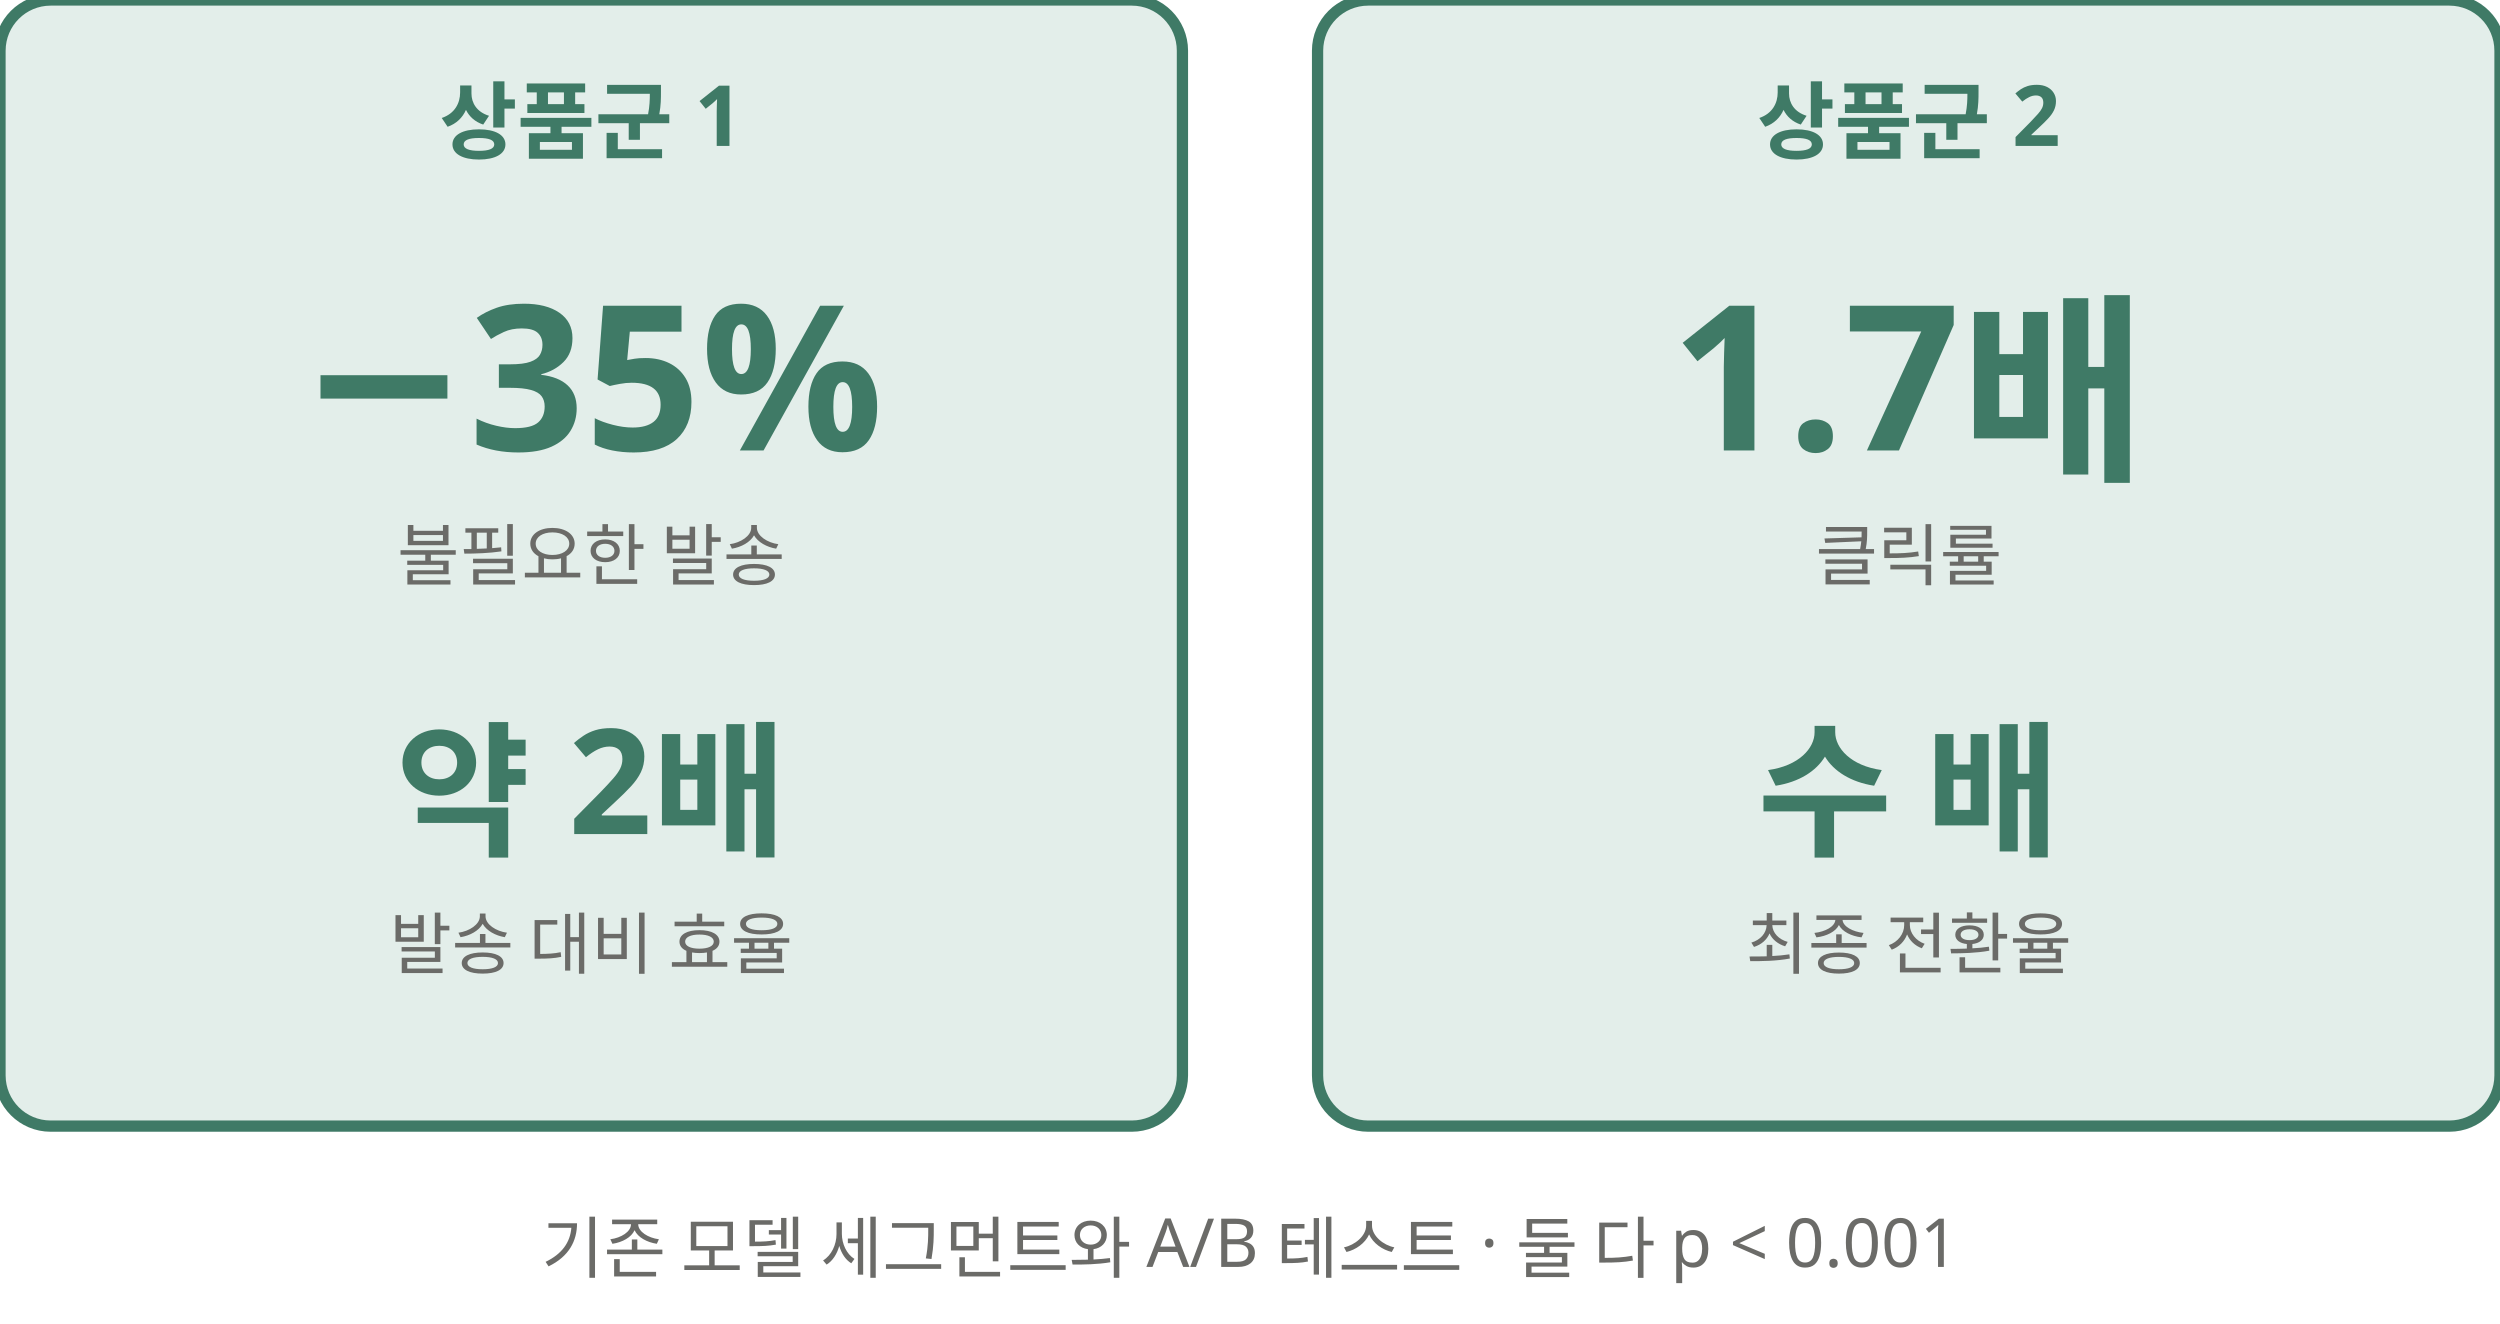
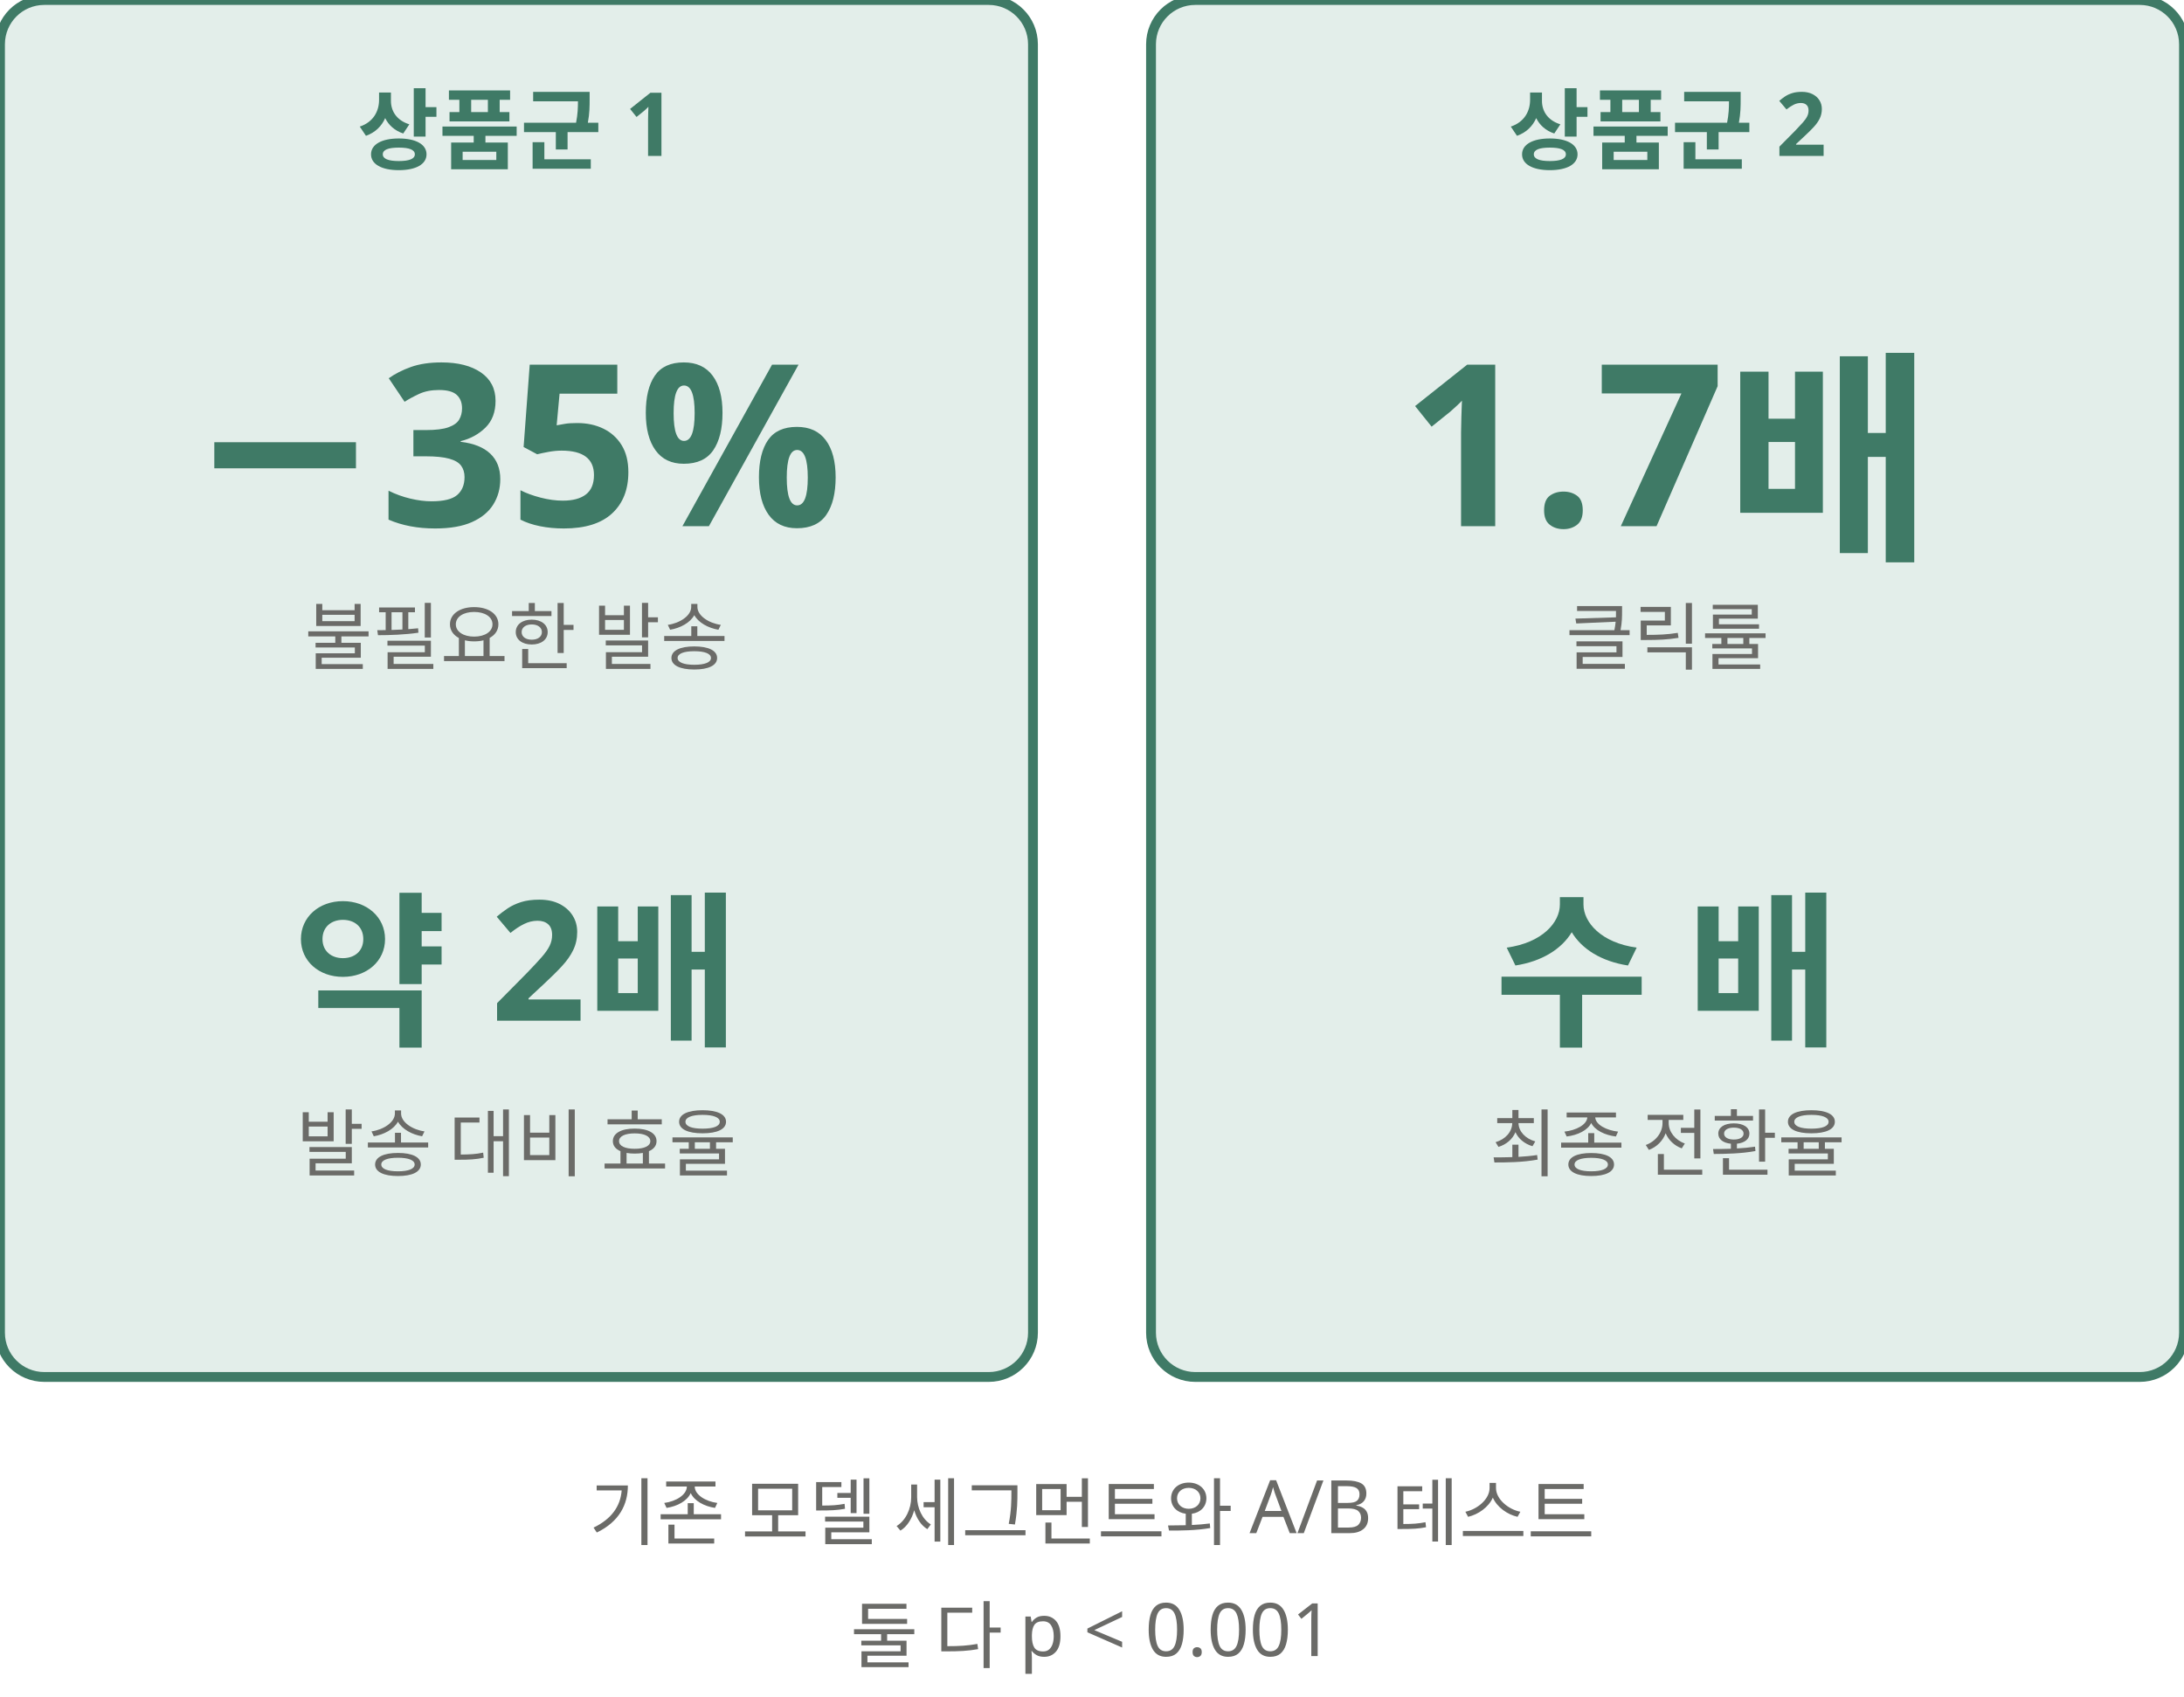
- <svg xmlns="http://www.w3.org/2000/svg" viewBox="0 0 888 470" width="888" height="470">
+ <svg xmlns="http://www.w3.org/2000/svg" viewBox="0 0 888 690" width="888" height="690">
  <defs>
    <marker id="a" viewBox="0 0 10 10" refX="9" refY="5" markerWidth="5" markerHeight="5" orient="auto">
      <path d="M0 0L10 5L0 10z" fill="#3F7A66" />
    </marker>
  </defs>
-   <rect x="0" y="0" width="420" height="400" rx="18" fill="#E3EEEA" stroke="#3F7A66" stroke-width="4" />
-   <text x="210" y="54" font-size="30" fill="#3F7A66" text-anchor="middle" font-weight="bold" font-family="NanumGothic, Nanum Gothic, sans-serif" xml:space="preserve">상품군 1</text>
-   <text x="210" y="160" font-size="72" fill="#3F7A66" text-anchor="middle" font-weight="bold" font-family="NanumGothic, Nanum Gothic, sans-serif" xml:space="preserve">−35%</text>
-   <text x="210" y="206" font-size="24" fill="#6B6B68" text-anchor="middle" font-weight="normal" font-family="NanumGothic, Nanum Gothic, sans-serif" xml:space="preserve">불필요한 발송</text>
-   <text x="210" y="300" font-size="52" fill="#3F7A66" text-anchor="middle" font-weight="bold" font-family="NanumGothic, Nanum Gothic, sans-serif" xml:space="preserve">약 2배</text>
-   <text x="210" y="344" font-size="24" fill="#6B6B68" text-anchor="middle" font-weight="normal" font-family="NanumGothic, Nanum Gothic, sans-serif" xml:space="preserve">발송 대비 효율</text>
-   <rect x="468" y="0" width="420" height="400" rx="18" fill="#E3EEEA" stroke="#3F7A66" stroke-width="4" />
-   <text x="678" y="54" font-size="30" fill="#3F7A66" text-anchor="middle" font-weight="bold" font-family="NanumGothic, Nanum Gothic, sans-serif" xml:space="preserve">상품군 2</text>
-   <text x="678" y="160" font-size="72" fill="#3F7A66" text-anchor="middle" font-weight="bold" font-family="NanumGothic, Nanum Gothic, sans-serif" xml:space="preserve">1.7배</text>
-   <text x="678" y="206" font-size="24" fill="#6B6B68" text-anchor="middle" font-weight="normal" font-family="NanumGothic, Nanum Gothic, sans-serif" xml:space="preserve">클릭률</text>
-   <text x="678" y="300" font-size="52" fill="#3F7A66" text-anchor="middle" font-weight="bold" font-family="NanumGothic, Nanum Gothic, sans-serif" xml:space="preserve">수 배</text>
-   <text x="678" y="344" font-size="24" fill="#6B6B68" text-anchor="middle" font-weight="normal" font-family="NanumGothic, Nanum Gothic, sans-serif" xml:space="preserve">최종 전환율</text>
-   <text x="444" y="452" font-size="24" fill="#6B6B68" text-anchor="middle" font-weight="normal" font-family="NanumGothic, Nanum Gothic, sans-serif" xml:space="preserve">기존 모델 세그먼트와 A/B 테스트 · 둘 다 p &lt; 0.001</text>
+   <rect x="0" y="0" width="420" height="560" rx="18" fill="#E3EEEA" stroke="#3F7A66" stroke-width="4" />
+   <text x="210" y="66" font-size="36" fill="#3F7A66" text-anchor="middle" font-weight="bold" font-family="NanumGothic, Nanum Gothic, sans-serif" xml:space="preserve">상품군 1</text>
+   <text x="210" y="214" font-size="92" fill="#3F7A66" text-anchor="middle" font-weight="bold" font-family="NanumGothic, Nanum Gothic, sans-serif" xml:space="preserve">−35%</text>
+   <text x="210" y="270" font-size="30" fill="#6B6B68" text-anchor="middle" font-weight="normal" font-family="NanumGothic, Nanum Gothic, sans-serif" xml:space="preserve">불필요한 발송</text>
+   <text x="210" y="420" font-size="68" fill="#3F7A66" text-anchor="middle" font-weight="bold" font-family="NanumGothic, Nanum Gothic, sans-serif" xml:space="preserve">약 2배</text>
+   <text x="210" y="476" font-size="30" fill="#6B6B68" text-anchor="middle" font-weight="normal" font-family="NanumGothic, Nanum Gothic, sans-serif" xml:space="preserve">발송 대비 효율</text>
+   <rect x="468" y="0" width="420" height="560" rx="18" fill="#E3EEEA" stroke="#3F7A66" stroke-width="4" />
+   <text x="678" y="66" font-size="36" fill="#3F7A66" text-anchor="middle" font-weight="bold" font-family="NanumGothic, Nanum Gothic, sans-serif" xml:space="preserve">상품군 2</text>
+   <text x="678" y="214" font-size="92" fill="#3F7A66" text-anchor="middle" font-weight="bold" font-family="NanumGothic, Nanum Gothic, sans-serif" xml:space="preserve">1.7배</text>
+   <text x="678" y="270" font-size="30" fill="#6B6B68" text-anchor="middle" font-weight="normal" font-family="NanumGothic, Nanum Gothic, sans-serif" xml:space="preserve">클릭률</text>
+   <text x="678" y="420" font-size="68" fill="#3F7A66" text-anchor="middle" font-weight="bold" font-family="NanumGothic, Nanum Gothic, sans-serif" xml:space="preserve">수 배</text>
+   <text x="678" y="476" font-size="30" fill="#6B6B68" text-anchor="middle" font-weight="normal" font-family="NanumGothic, Nanum Gothic, sans-serif" xml:space="preserve">최종 전환율</text>
+   <text x="444" y="626" font-size="30" fill="#6B6B68" text-anchor="middle" font-weight="normal" font-family="NanumGothic, Nanum Gothic, sans-serif" xml:space="preserve">기존 모델 세그먼트와 A/B 테스트</text>
+   <text x="444" y="676" font-size="30" fill="#6B6B68" text-anchor="middle" font-weight="normal" font-family="NanumGothic, Nanum Gothic, sans-serif" xml:space="preserve">둘 다 p &lt; 0.001</text>
</svg>
